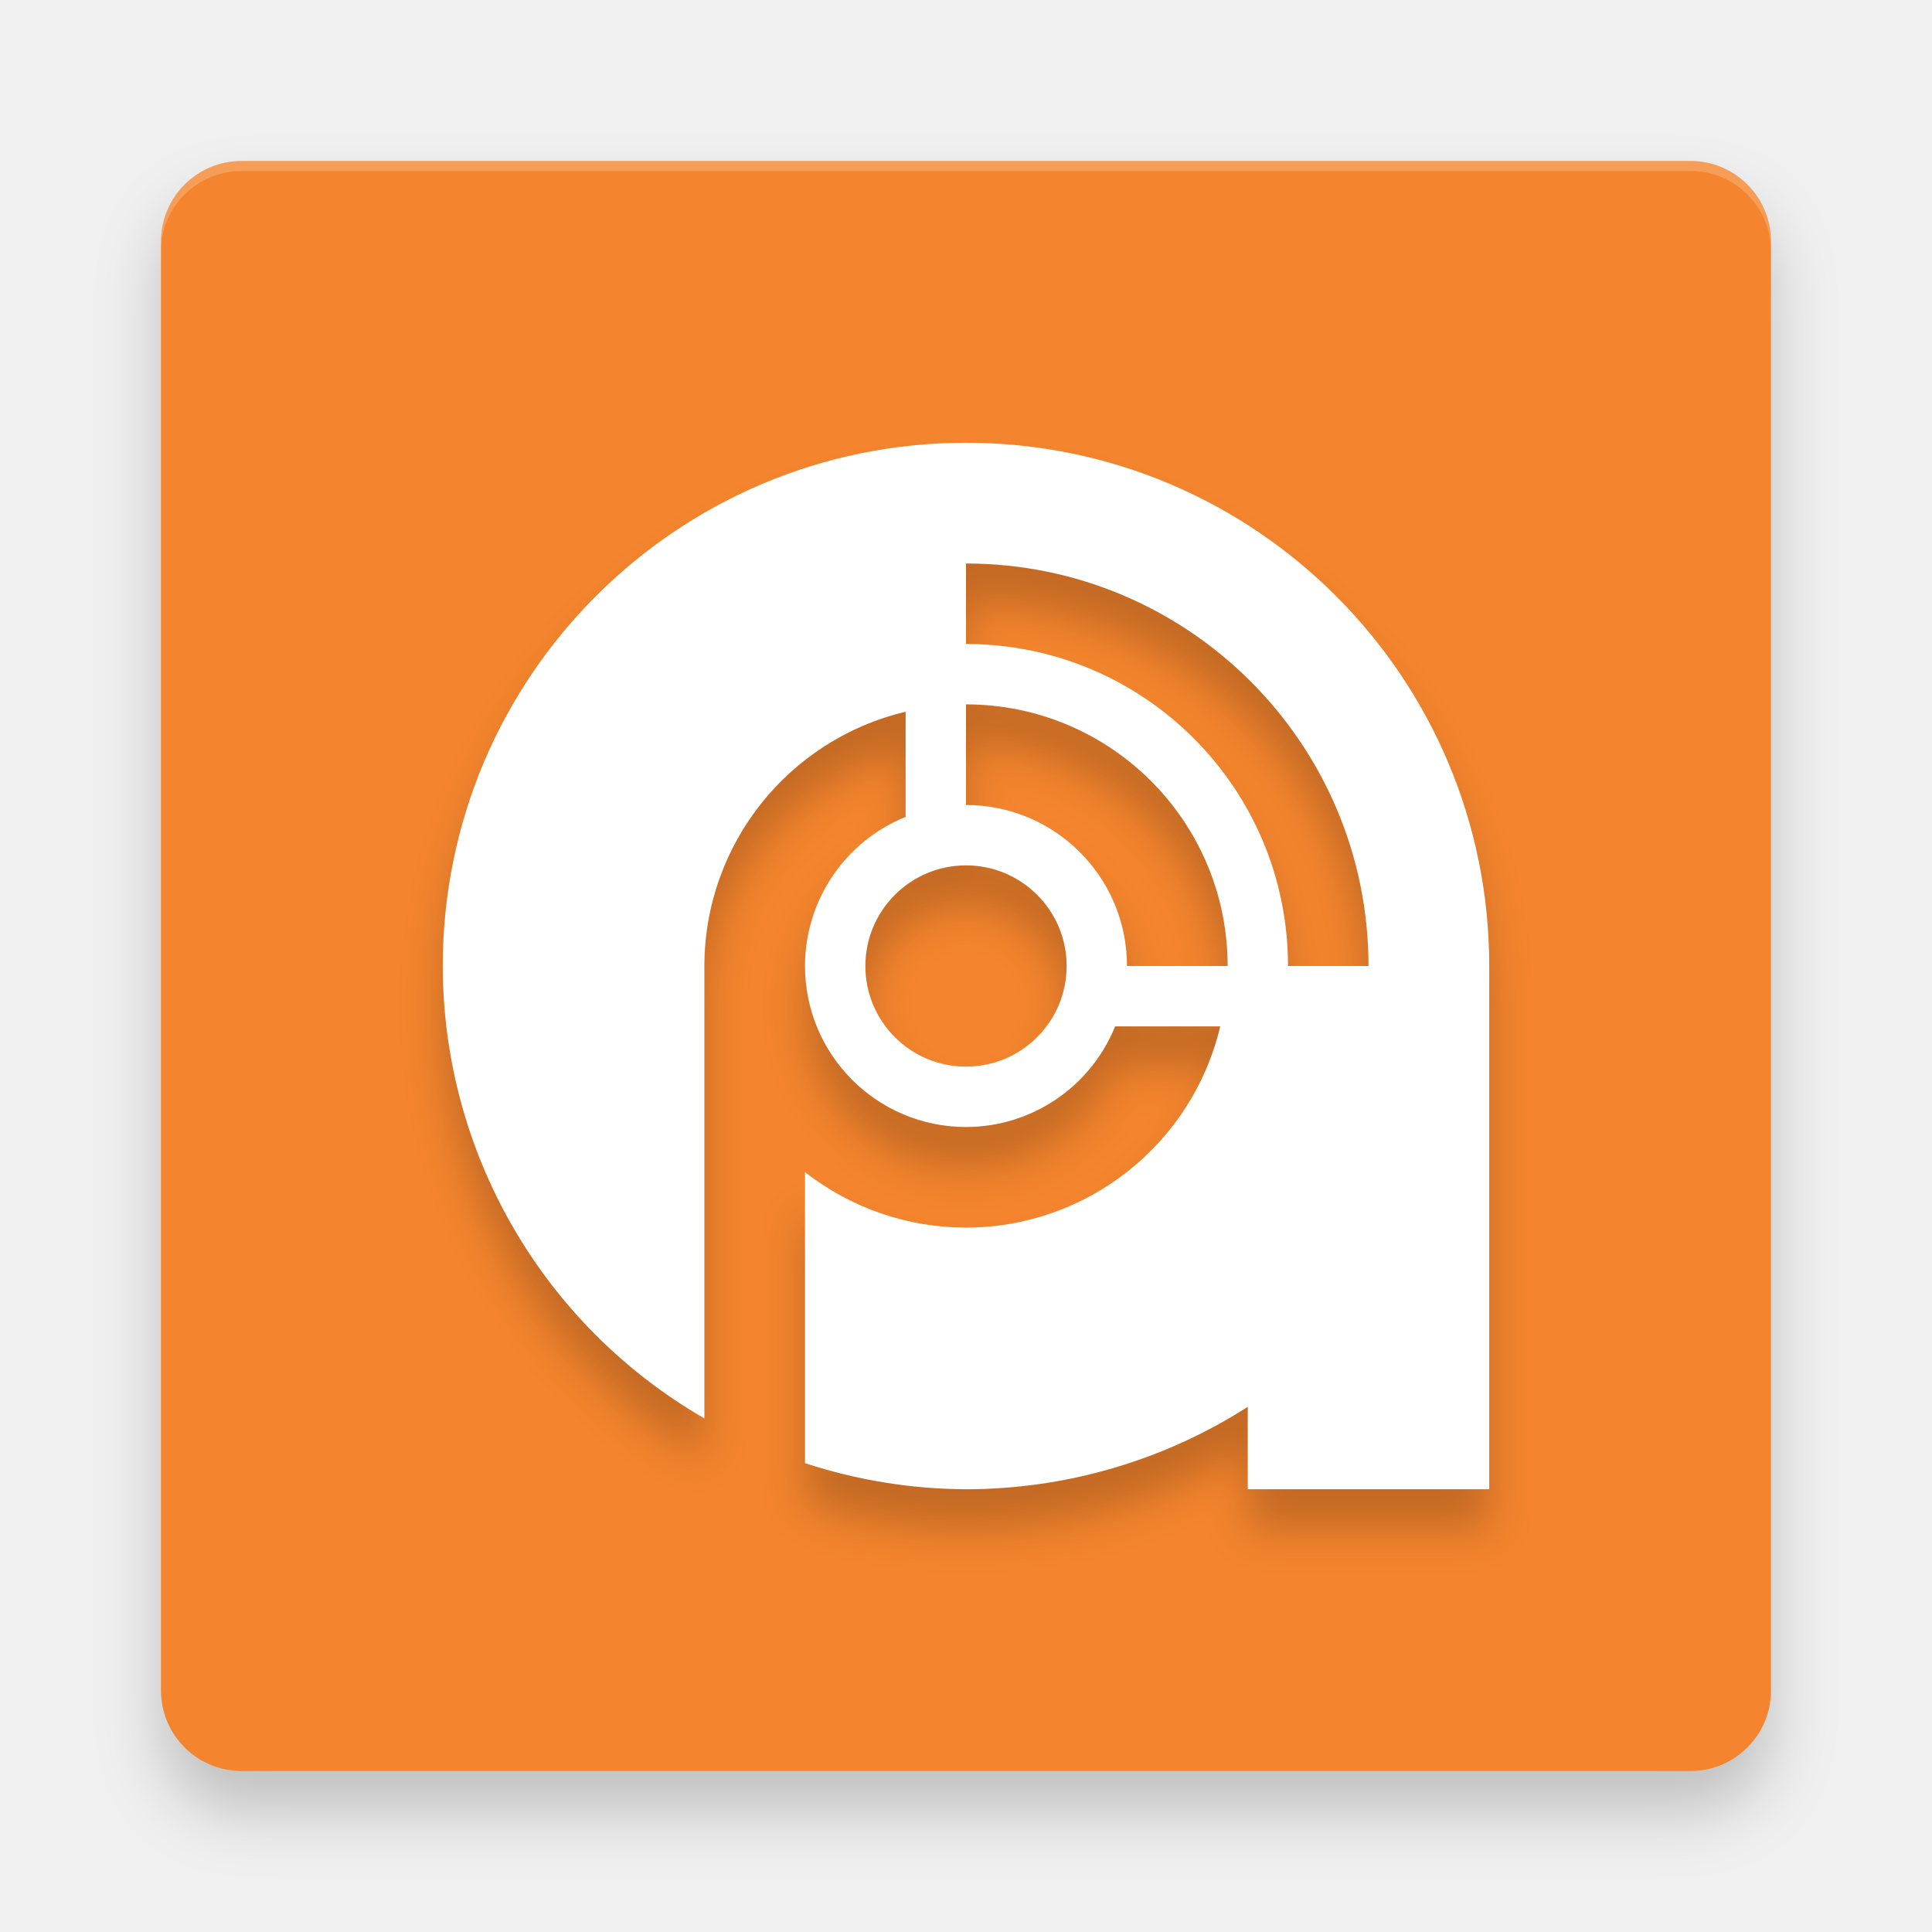
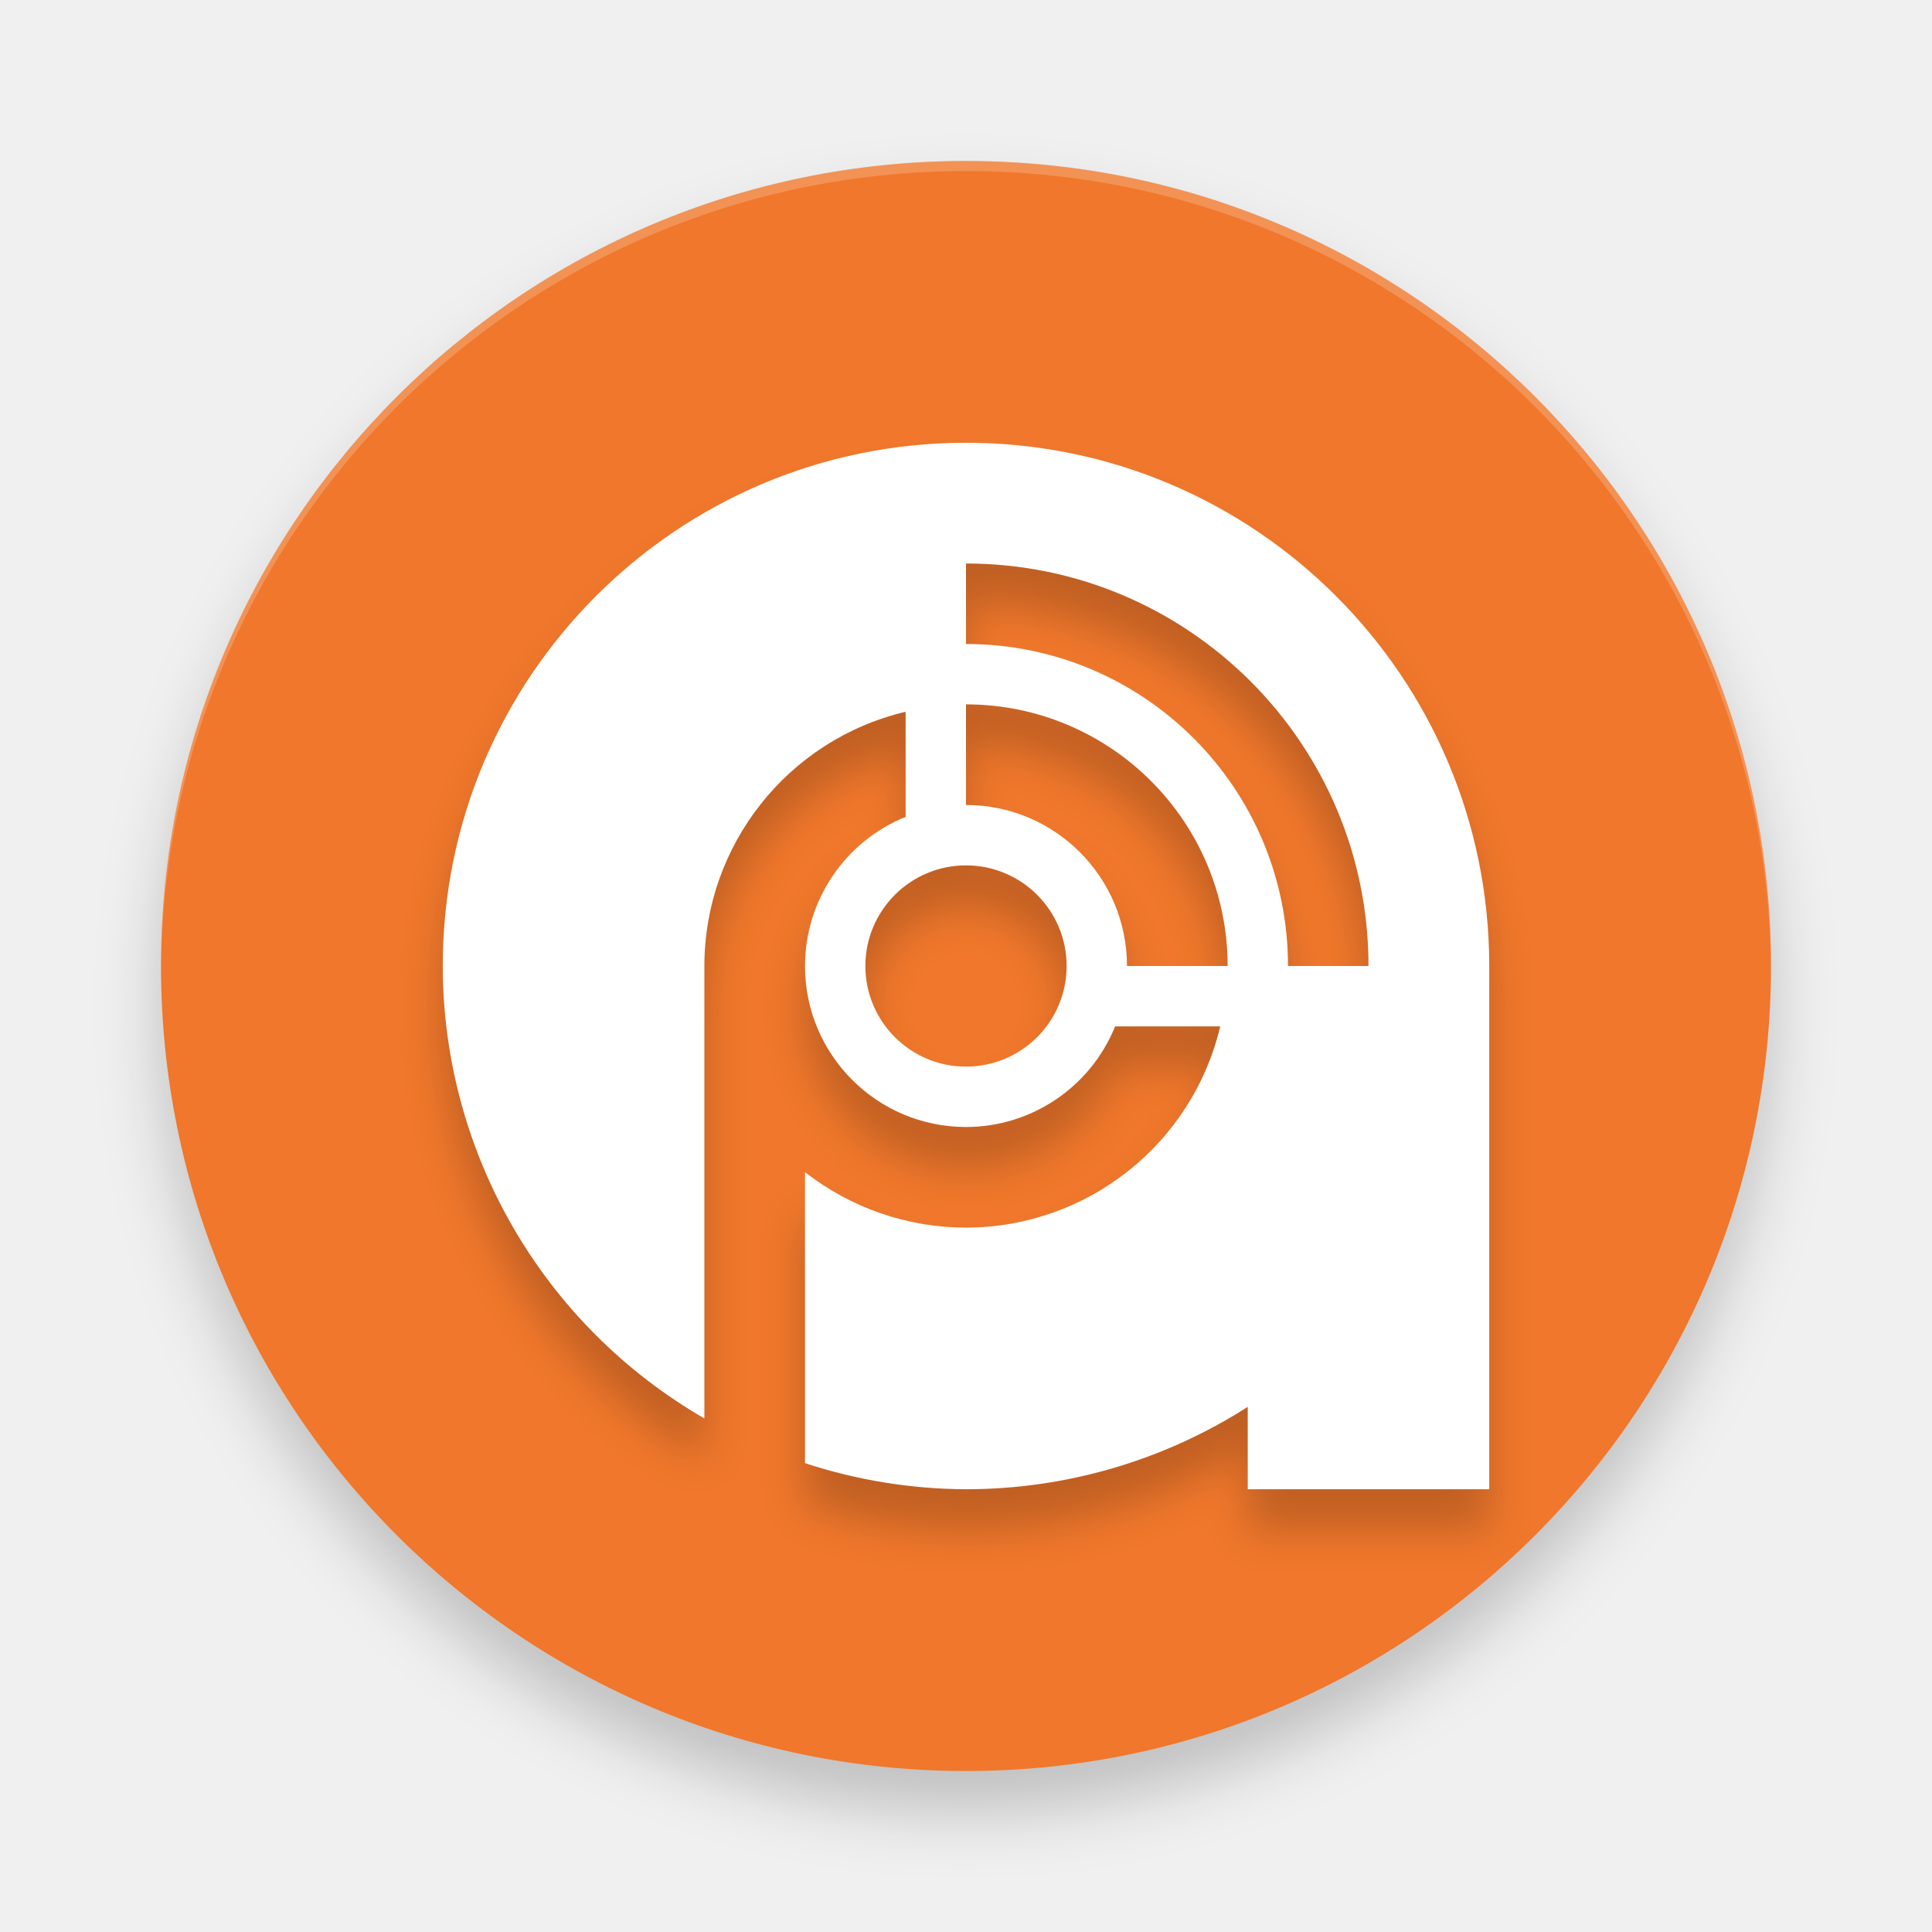
<svg xmlns="http://www.w3.org/2000/svg" width="192" height="192" version="1" id="svg14">
  <defs id="defs18">
-     <filter style="color-interpolation-filters:sRGB" id="filter850" x="-0.048" width="1.096" y="-0.048" height="1.096">
-       <feGaussianBlur stdDeviation="3.2" id="feGaussianBlur852" />
+     <filter style="color-interpolation-filters:sRGB" id="filter860" x="-0.048" width="1.096" y="-0.048" height="1.096">
+       <feGaussianBlur stdDeviation="3.2" id="feGaussianBlur862" />
    </filter>
-     <filter style="color-interpolation-filters:sRGB" id="filter866" x="-0.048" width="1.096" y="-0.048" height="1.096">
-       <feGaussianBlur stdDeviation="2.08" id="feGaussianBlur868" />
+     <filter style="color-interpolation-filters:sRGB" id="filter881" x="-0.048" width="1.096" y="-0.048" height="1.096">
+       <feGaussianBlur stdDeviation="2.08" id="feGaussianBlur883" />
    </filter>
  </defs>
-   <rect style="opacity:0.2;fill:#000000;stroke-width:4;filter:url(#filter850)" width="160" height="160" x="-180" y="-176" rx="8" ry="8" transform="matrix(0,-1,-1,0,0,0)" id="rect832" />
-   <rect id="rect2" transform="matrix(0,-1,-1,0,0,0)" ry="8" rx="8" y="-176" x="-176" height="160" width="160" style="fill:#f4842d;stroke-width:4" />
-   <path style="opacity:0.2;fill:#ffffff;stroke-width:4" d="M 24 16 C 19.568 16 16 19.568 16 24 L 16 25 C 16 20.568 19.568 17 24 17 L 168 17 C 172.432 17 176 20.568 176 25 L 176 24 C 176 19.568 172.432 16 168 16 L 24 16 z " id="path4" />
-   <path id="path8" d="m 96,48 a 52,52 0 0 0 -52,52 52,52 0 0 0 26,44.961 V 100 A 26,26 0 0 1 90,74.734 V 85.18 A 16,16 0 0 0 80,100 a 16,16 0 0 0 16,16 16,16 0 0 0 14.82,-10 h 10.445 A 26,26 0 0 1 96,126 26,26 0 0 1 80,120.484 v 28.922 A 52,52 0 0 0 96,152 52,52 0 0 0 124,143.812 V 152 h 24 V 100 A 52,52 0 0 0 96,48 Z m 0,12 a 40,40 0 0 1 40,40 h -8 A 32,32 0 0 0 96,68 Z m 0,14 a 26,26 0 0 1 26,26 H 112 A 16,16 0 0 0 96,84 Z m 0,16 a 10,10 0 0 1 10,10 10,10 0 0 1 -10,10 10,10 0 0 1 -10,-10 10,10 0 0 1 10,-10 z" style="opacity:0.2;stroke-width:4;filter:url(#filter866)" />
+   <circle style="opacity:0.2;fill:#000000;fill-opacity:1;stroke-width:2.177;filter:url(#filter860)" id="circle842" cx="96" cy="100" r="80" />
+   <circle style="opacity:1;fill:#f0772b;stroke-width:2.177;fill-opacity:1" id="path840" cx="96" cy="96" r="80" />
+   <path id="path8" d="m 96,48 a 52,52 0 0 0 -52,52 52,52 0 0 0 26,44.961 V 100 A 26,26 0 0 1 90,74.734 V 85.18 A 16,16 0 0 0 80,100 a 16,16 0 0 0 16,16 16,16 0 0 0 14.82,-10 h 10.445 A 26,26 0 0 1 96,126 26,26 0 0 1 80,120.484 v 28.922 A 52,52 0 0 0 96,152 52,52 0 0 0 124,143.812 V 152 h 24 V 100 A 52,52 0 0 0 96,48 Z m 0,12 a 40,40 0 0 1 40,40 h -8 A 32,32 0 0 0 96,68 Z m 0,14 a 26,26 0 0 1 26,26 H 112 A 16,16 0 0 0 96,84 Z m 0,16 a 10,10 0 0 1 10,10 10,10 0 0 1 -10,10 10,10 0 0 1 -10,-10 10,10 0 0 1 10,-10 z" style="opacity:0.2;stroke-width:4;filter:url(#filter881)" />
  <path id="path10" d="M 96,44 A 52,52 0 0 0 44,96 52,52 0 0 0 70,140.961 V 96 A 26,26 0 0 1 90,70.734 V 81.18 A 16,16 0 0 0 80,96 a 16,16 0 0 0 16,16 16,16 0 0 0 14.82,-10 h 10.445 A 26,26 0 0 1 96,122 26,26 0 0 1 80,116.484 v 28.922 A 52,52 0 0 0 96,148 52,52 0 0 0 124,139.812 V 148 h 24 V 96 A 52,52 0 0 0 96,44 Z m 0,12 a 40,40 0 0 1 40,40 h -8 A 32,32 0 0 0 96,64 Z m 0,14 a 26,26 0 0 1 26,26 H 112 A 16,16 0 0 0 96,80 Z m 0,16 A 10,10 0 0 1 106,96 10,10 0 0 1 96,106 10,10 0 0 1 86,96 10,10 0 0 1 96,86 Z" style="fill:#ffffff;stroke-width:4" />
+   <path id="circle864" style="opacity:0.2;fill:#ffffff;stroke-width:2.177;fill-opacity:1" d="M 95.941 16 A 80 80 0 0 0 16 96 A 80 80 0 0 0 16.002 96.529 A 80 80 0 0 1 96 17 A 80 80 0 0 1 175.998 96.471 A 80 80 0 0 0 176 96 A 80 80 0 0 0 96 16 A 80 80 0 0 0 95.941 16 z " />
</svg>
